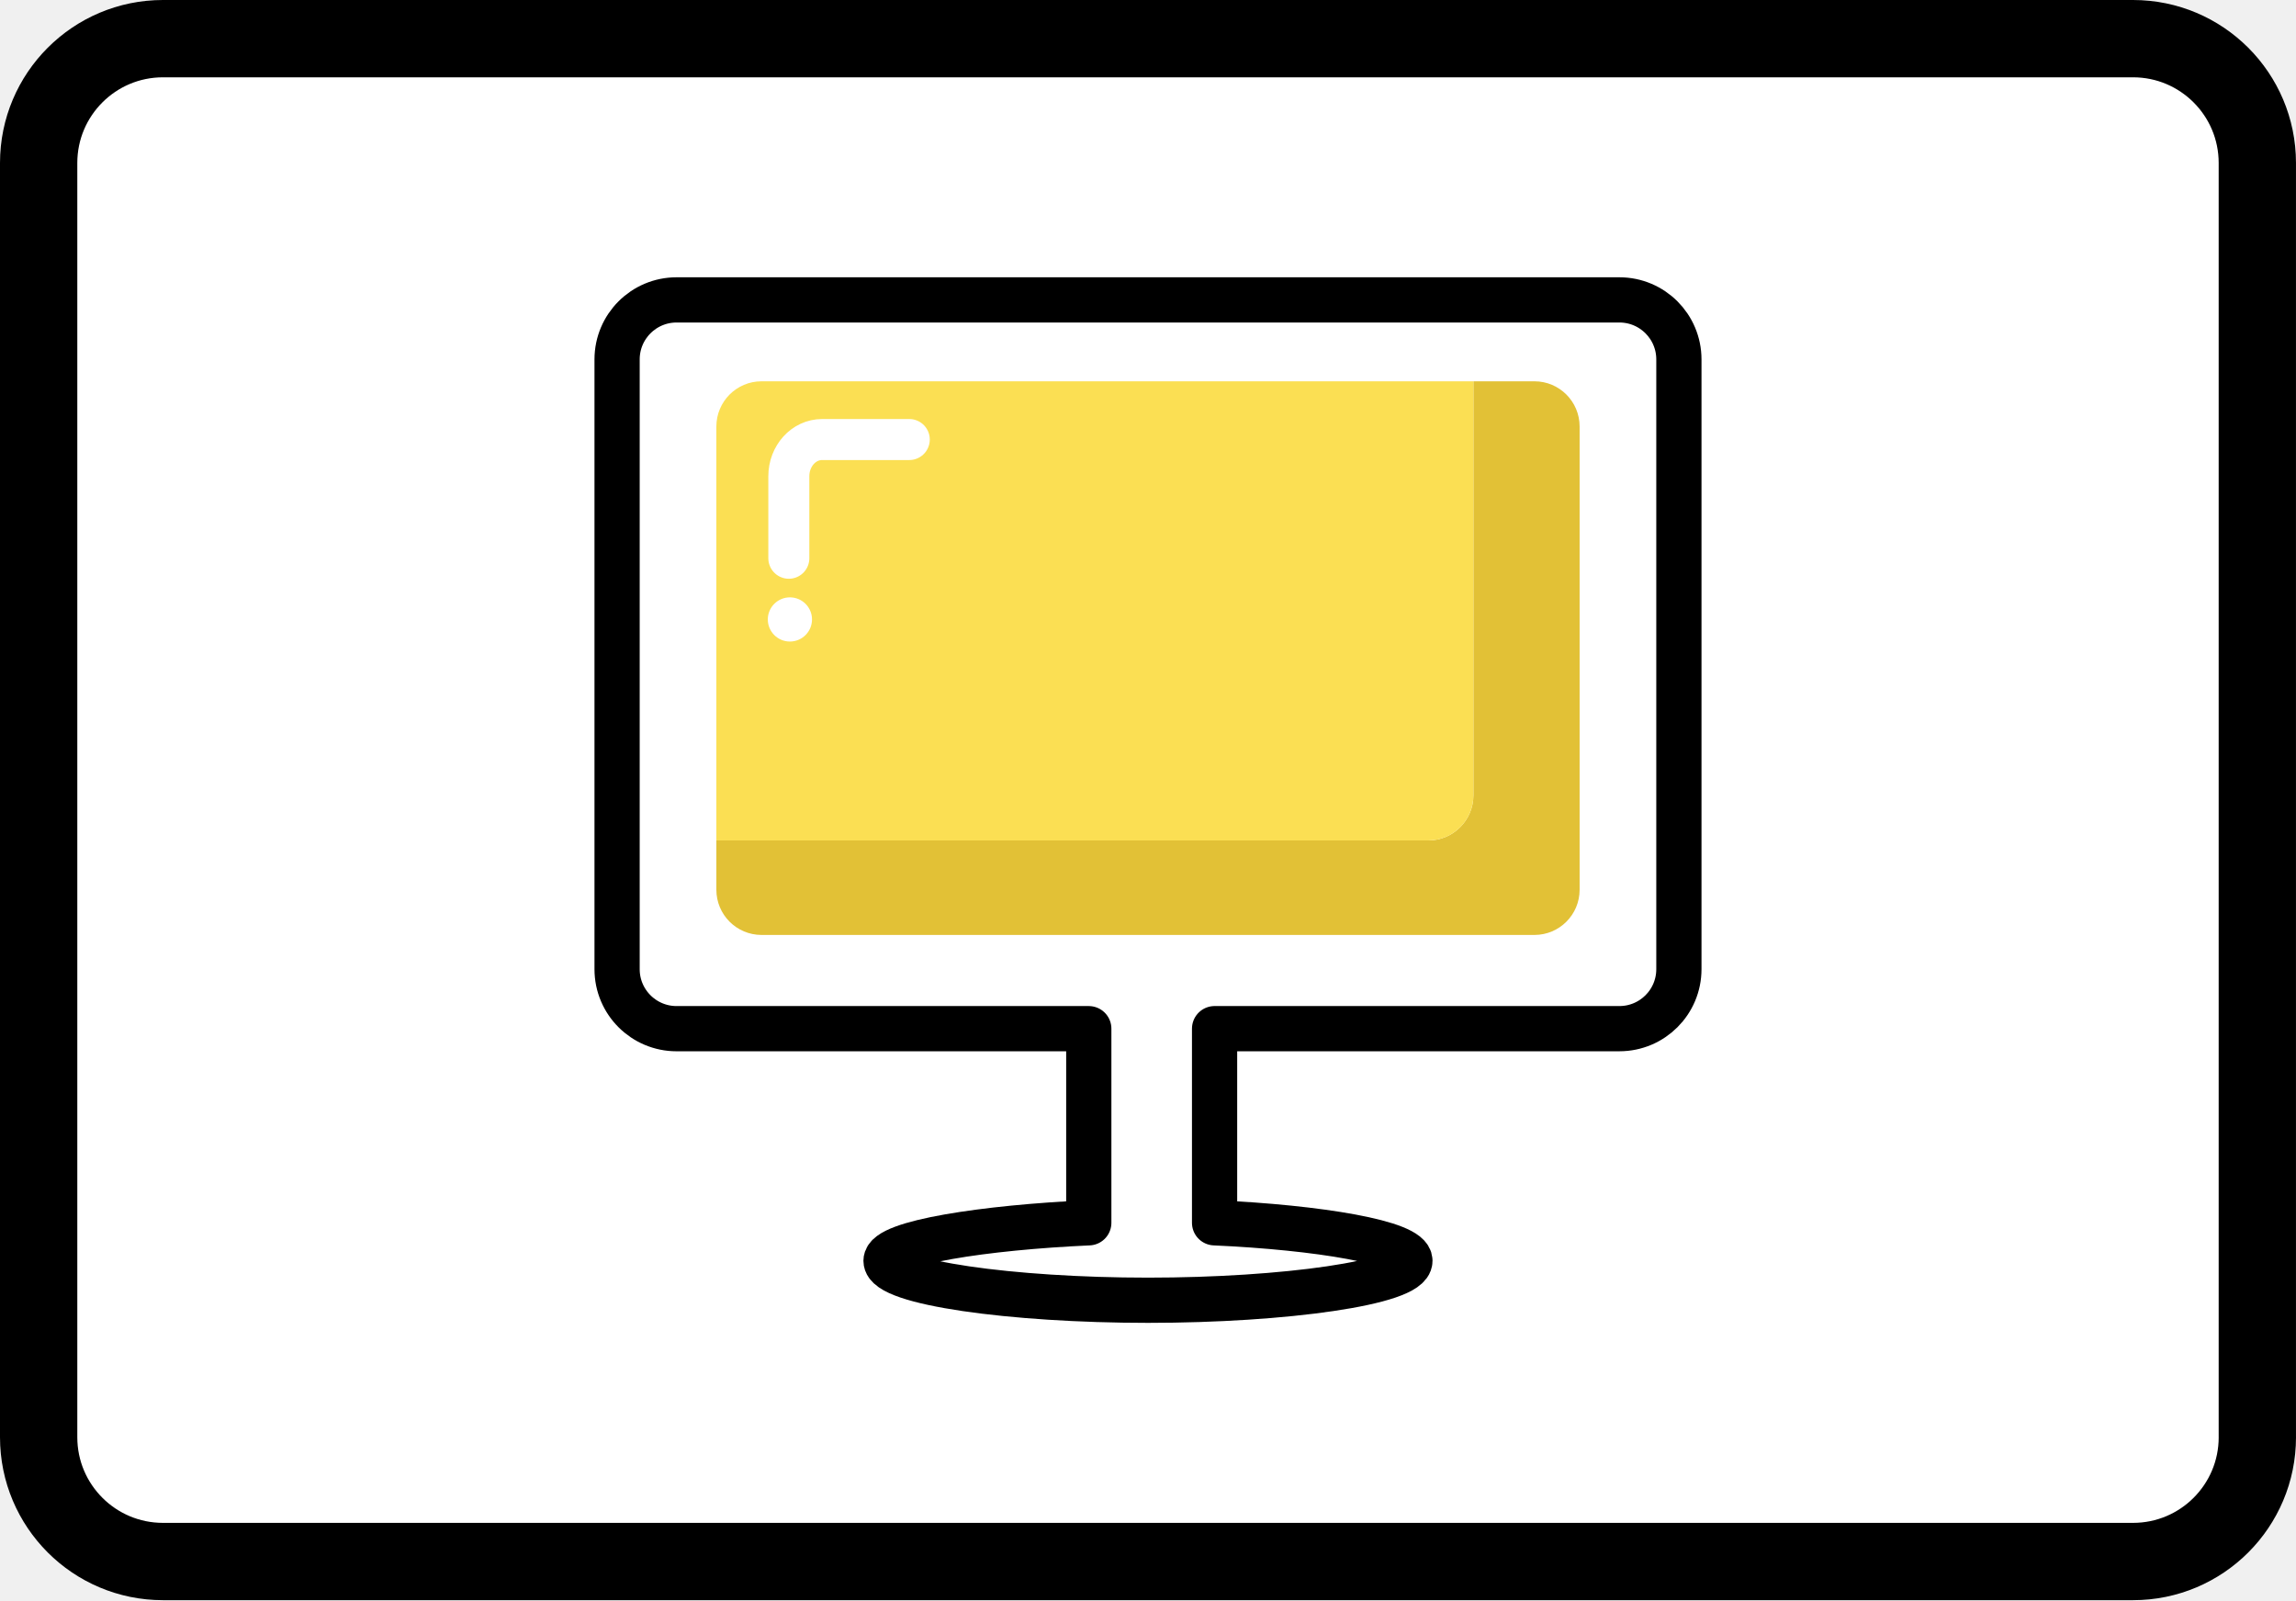
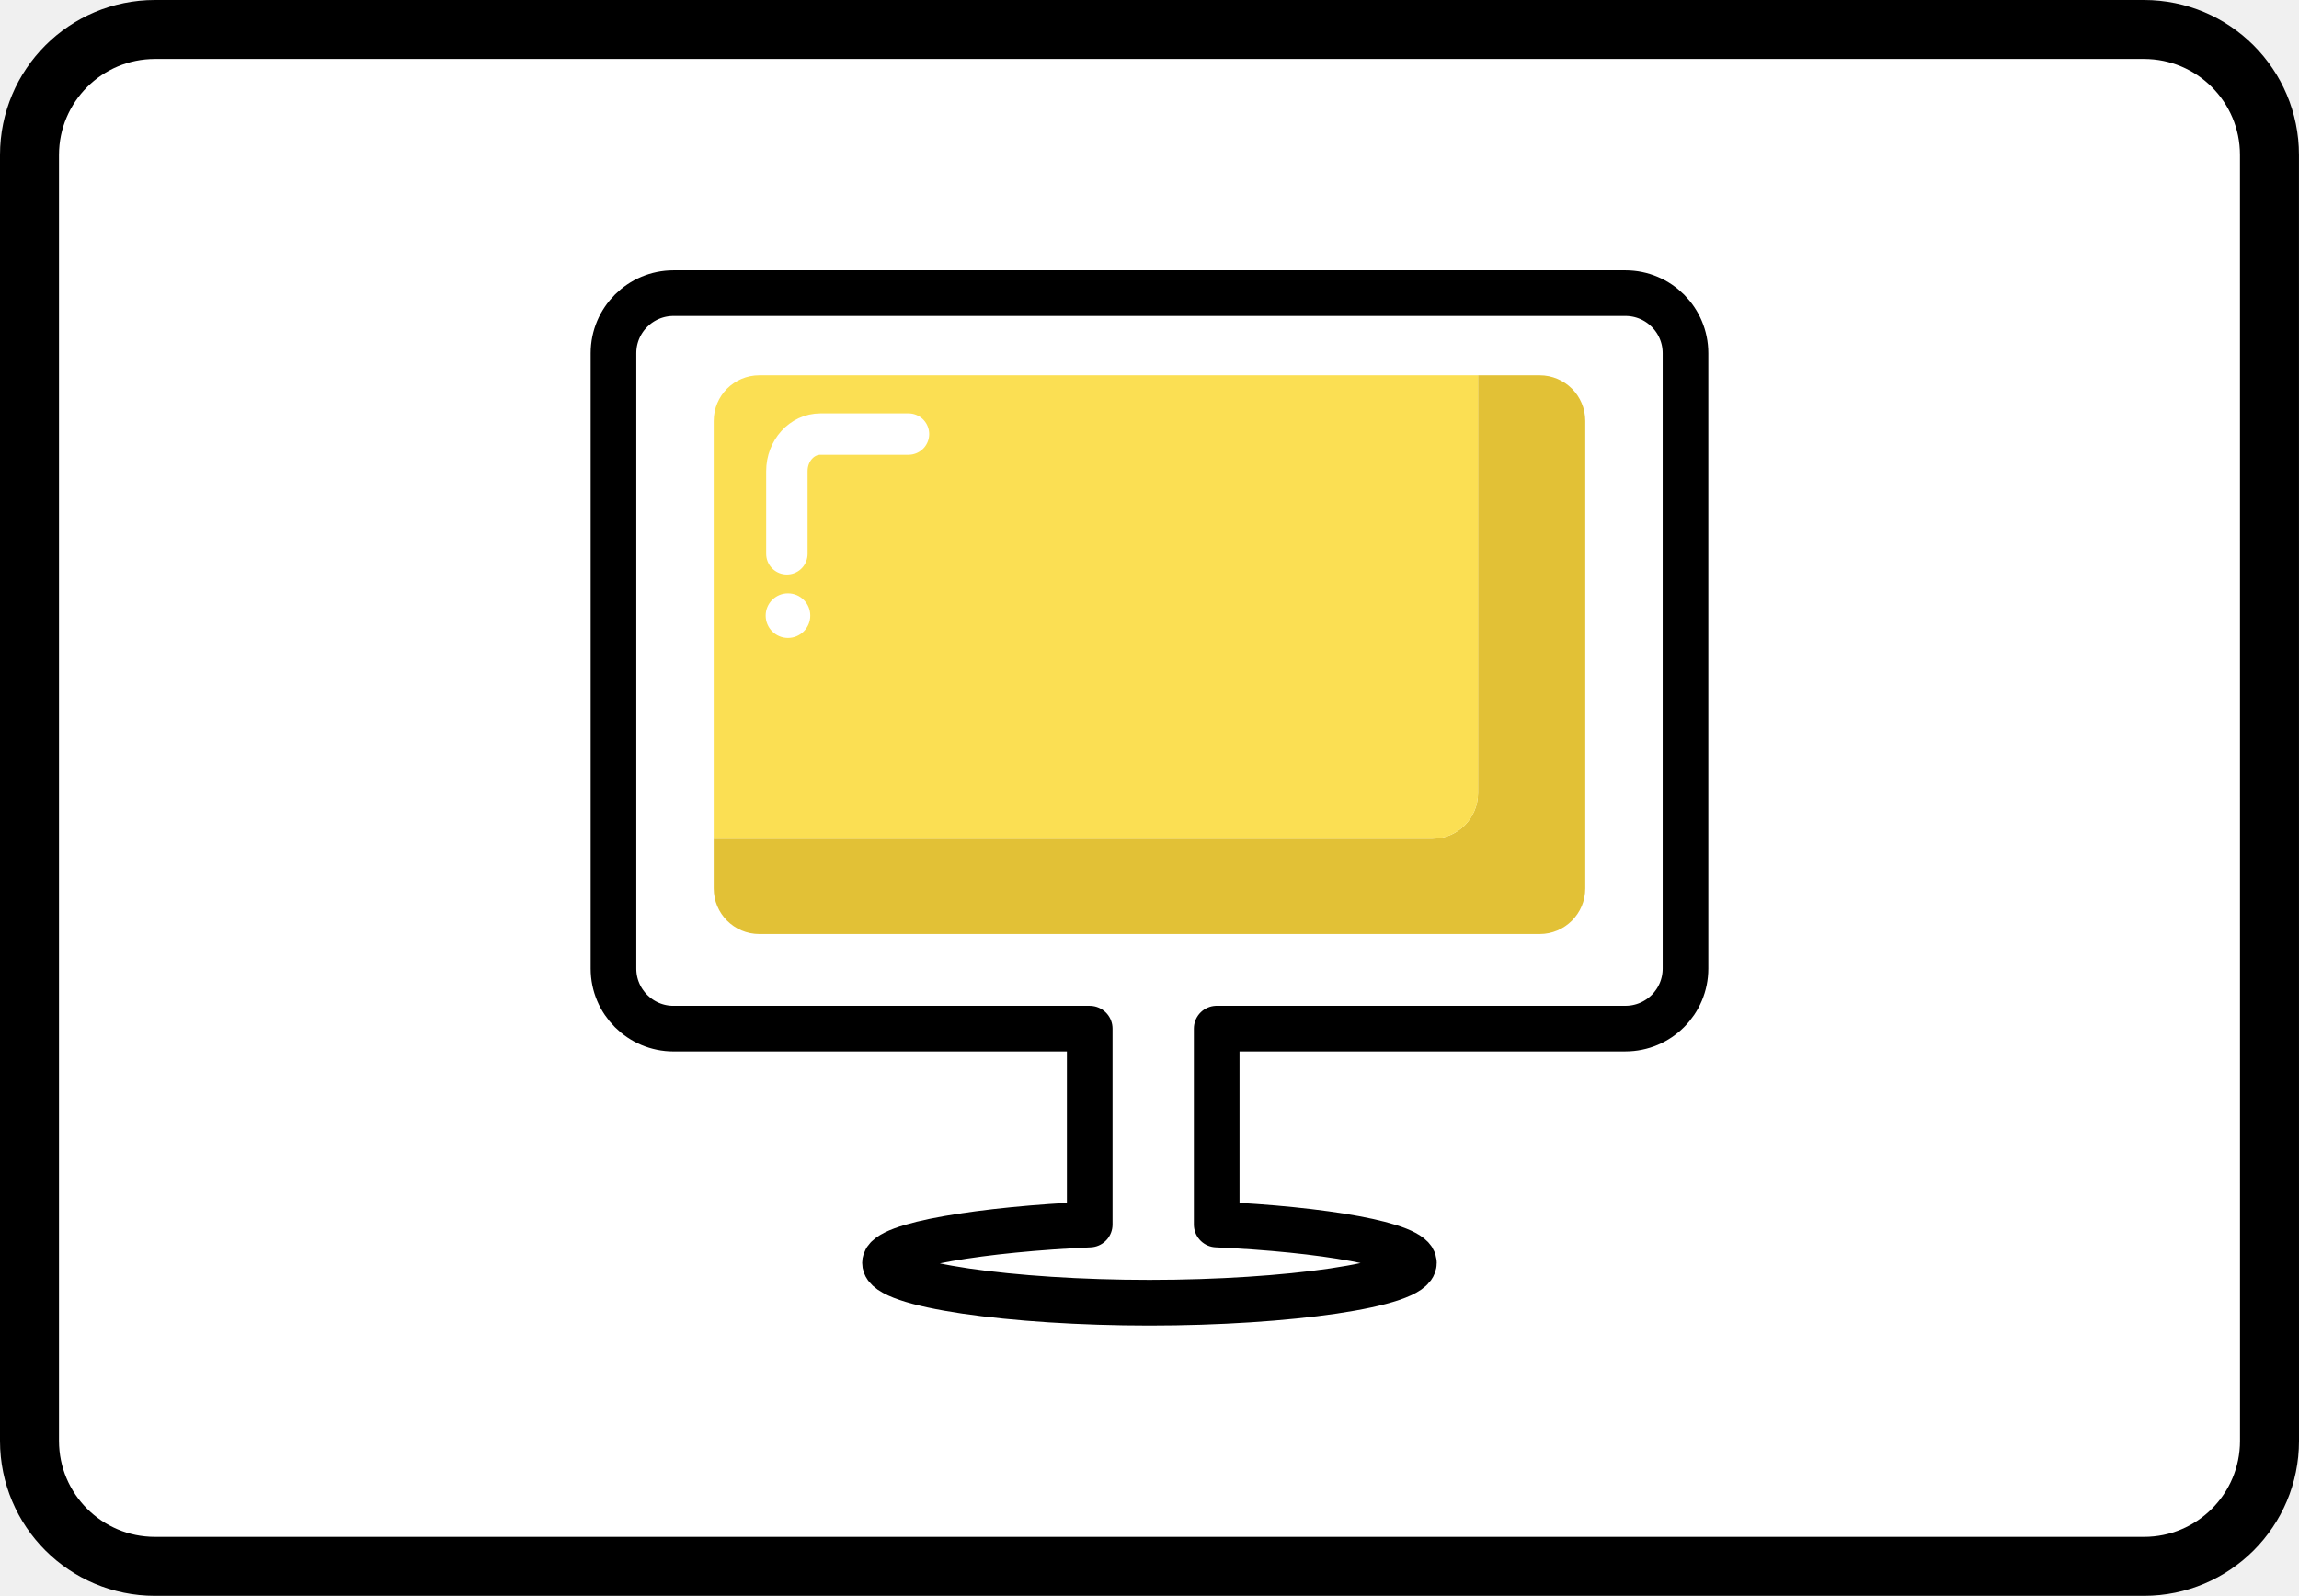
- <svg xmlns="http://www.w3.org/2000/svg" version="1.1" id="Layer_1" x="0px" y="0px" width="137.513px" height="95.825px" viewBox="0 0 137.513 95.825" enable-background="new 0 0 137.513 95.825" xml:space="preserve">
+ <svg xmlns="http://www.w3.org/2000/svg" version="1.1" id="Layer_1" x="0px" y="0px" width="136.383px" height="94.695px" viewBox="0.565 0.565 136.383 94.695" enable-background="new 0.565 0.565 136.383 94.695" xml:space="preserve">
  <g>
-     <path fill="#FFFFFF" stroke="#000000" stroke-width="4.63" stroke-linecap="round" stroke-linejoin="round" stroke-miterlimit="10" d="   M135.198,86.065c0,4.113-3.332,7.445-7.445,7.445H9.76c-4.111,0-7.445-3.332-7.445-7.445V9.76c0-4.111,3.334-7.445,7.445-7.445   h117.992c4.113,0,7.445,3.334,7.445,7.445V86.065z" />
+     <path fill="#FFFFFF" stroke="#000000" stroke-width="3.5" stroke-linecap="round" stroke-linejoin="round" stroke-miterlimit="10" d="   M135.198,86.065c0,4.113-3.332,7.445-7.445,7.445H9.76c-4.111,0-7.445-3.332-7.445-7.445V9.76c0-4.111,3.334-7.445,7.445-7.445   h117.991c4.113,0,7.445,3.334,7.445,7.445L135.198,86.065L135.198,86.065z" />
    <g>
-       <path fill="#FFFFFF" stroke="#000000" stroke-width="2.708" stroke-linecap="round" stroke-linejoin="round" stroke-miterlimit="10" d="    M96.99,17.959H40.522c-1.967,0-3.563,1.596-3.563,3.563V58.04c0,1.967,1.596,3.561,3.563,3.561H65.21v11.625    c-6.237,0.278-12.144,1.191-12.144,2.275c0,1.305,7.514,2.363,15.689,2.363c8.175,0,15.688-1.059,15.688-2.363    c0-1.084-5.463-1.997-11.699-2.275V61.6H96.99c1.967,0,3.563-1.594,3.563-3.561V21.522C100.553,19.555,98.957,17.959,96.99,17.959    z" />
+       <path fill="#FFFFFF" stroke="#000000" stroke-width="2.708" stroke-linecap="round" stroke-linejoin="round" stroke-miterlimit="10" d="    M96.99,17.959H40.522c-1.967,0-3.563,1.596-3.563,3.563V58.04c0,1.967,1.597,3.562,3.563,3.562H65.21v11.625    c-6.236,0.278-12.144,1.19-12.144,2.274c0,1.306,7.514,2.363,15.688,2.363c8.176,0,15.688-1.059,15.688-2.363    c0-1.084-5.463-1.996-11.699-2.274V61.6H96.99c1.967,0,3.563-1.594,3.563-3.561V21.522C100.553,19.555,98.957,17.959,96.99,17.959    z" />
      <g>
-         <path fill="#E2C136" d="M91.902,22.834h-3.657v24.791c0,1.494-1.213,2.705-2.707,2.705H42.905v2.951     c0,1.496,1.211,2.707,2.706,2.707h46.291c1.494,0,2.705-1.211,2.705-2.707v-27.74C94.607,24.047,93.396,22.834,91.902,22.834z" />
-         <path fill="#FBDF53" d="M88.245,47.625V22.834H45.611c-1.495,0-2.706,1.213-2.706,2.707v24.789h42.633     C87.032,50.331,88.245,49.12,88.245,47.625z" />
+         <path fill="#E2C136" d="M91.902,22.834h-3.657v24.791c0,1.495-1.213,2.706-2.707,2.706H42.905v2.95     c0,1.496,1.211,2.707,2.706,2.707h46.291c1.494,0,2.705-1.211,2.705-2.707v-27.74C94.607,24.047,93.396,22.834,91.902,22.834z" />
+         <path fill="#FBDF53" d="M88.245,47.625V22.834H45.611c-1.495,0-2.706,1.213-2.706,2.707v24.79h42.633     C87.032,50.331,88.245,49.12,88.245,47.625z" />
        <g>
          <path fill="none" stroke="#FFFFFF" stroke-width="2.456" stroke-linecap="round" stroke-miterlimit="10" d="M54.459,26.321      h-5.22c-1.103,0-1.994,0.984-1.994,2.199v4.91" />
-           <path fill="#FFFFFF" d="M48.633,37.094c0,0.732-0.592,1.324-1.324,1.324c-0.73,0-1.323-0.592-1.323-1.324      c0-0.729,0.593-1.322,1.323-1.322C48.042,35.772,48.633,36.366,48.633,37.094z" />
+           <path fill="#FFFFFF" d="M48.633,37.094c0,0.732-0.592,1.324-1.323,1.324c-0.73,0-1.323-0.592-1.323-1.324      c0-0.729,0.593-1.322,1.323-1.322C48.042,35.772,48.633,36.366,48.633,37.094z" />
        </g>
      </g>
    </g>
  </g>
</svg>
